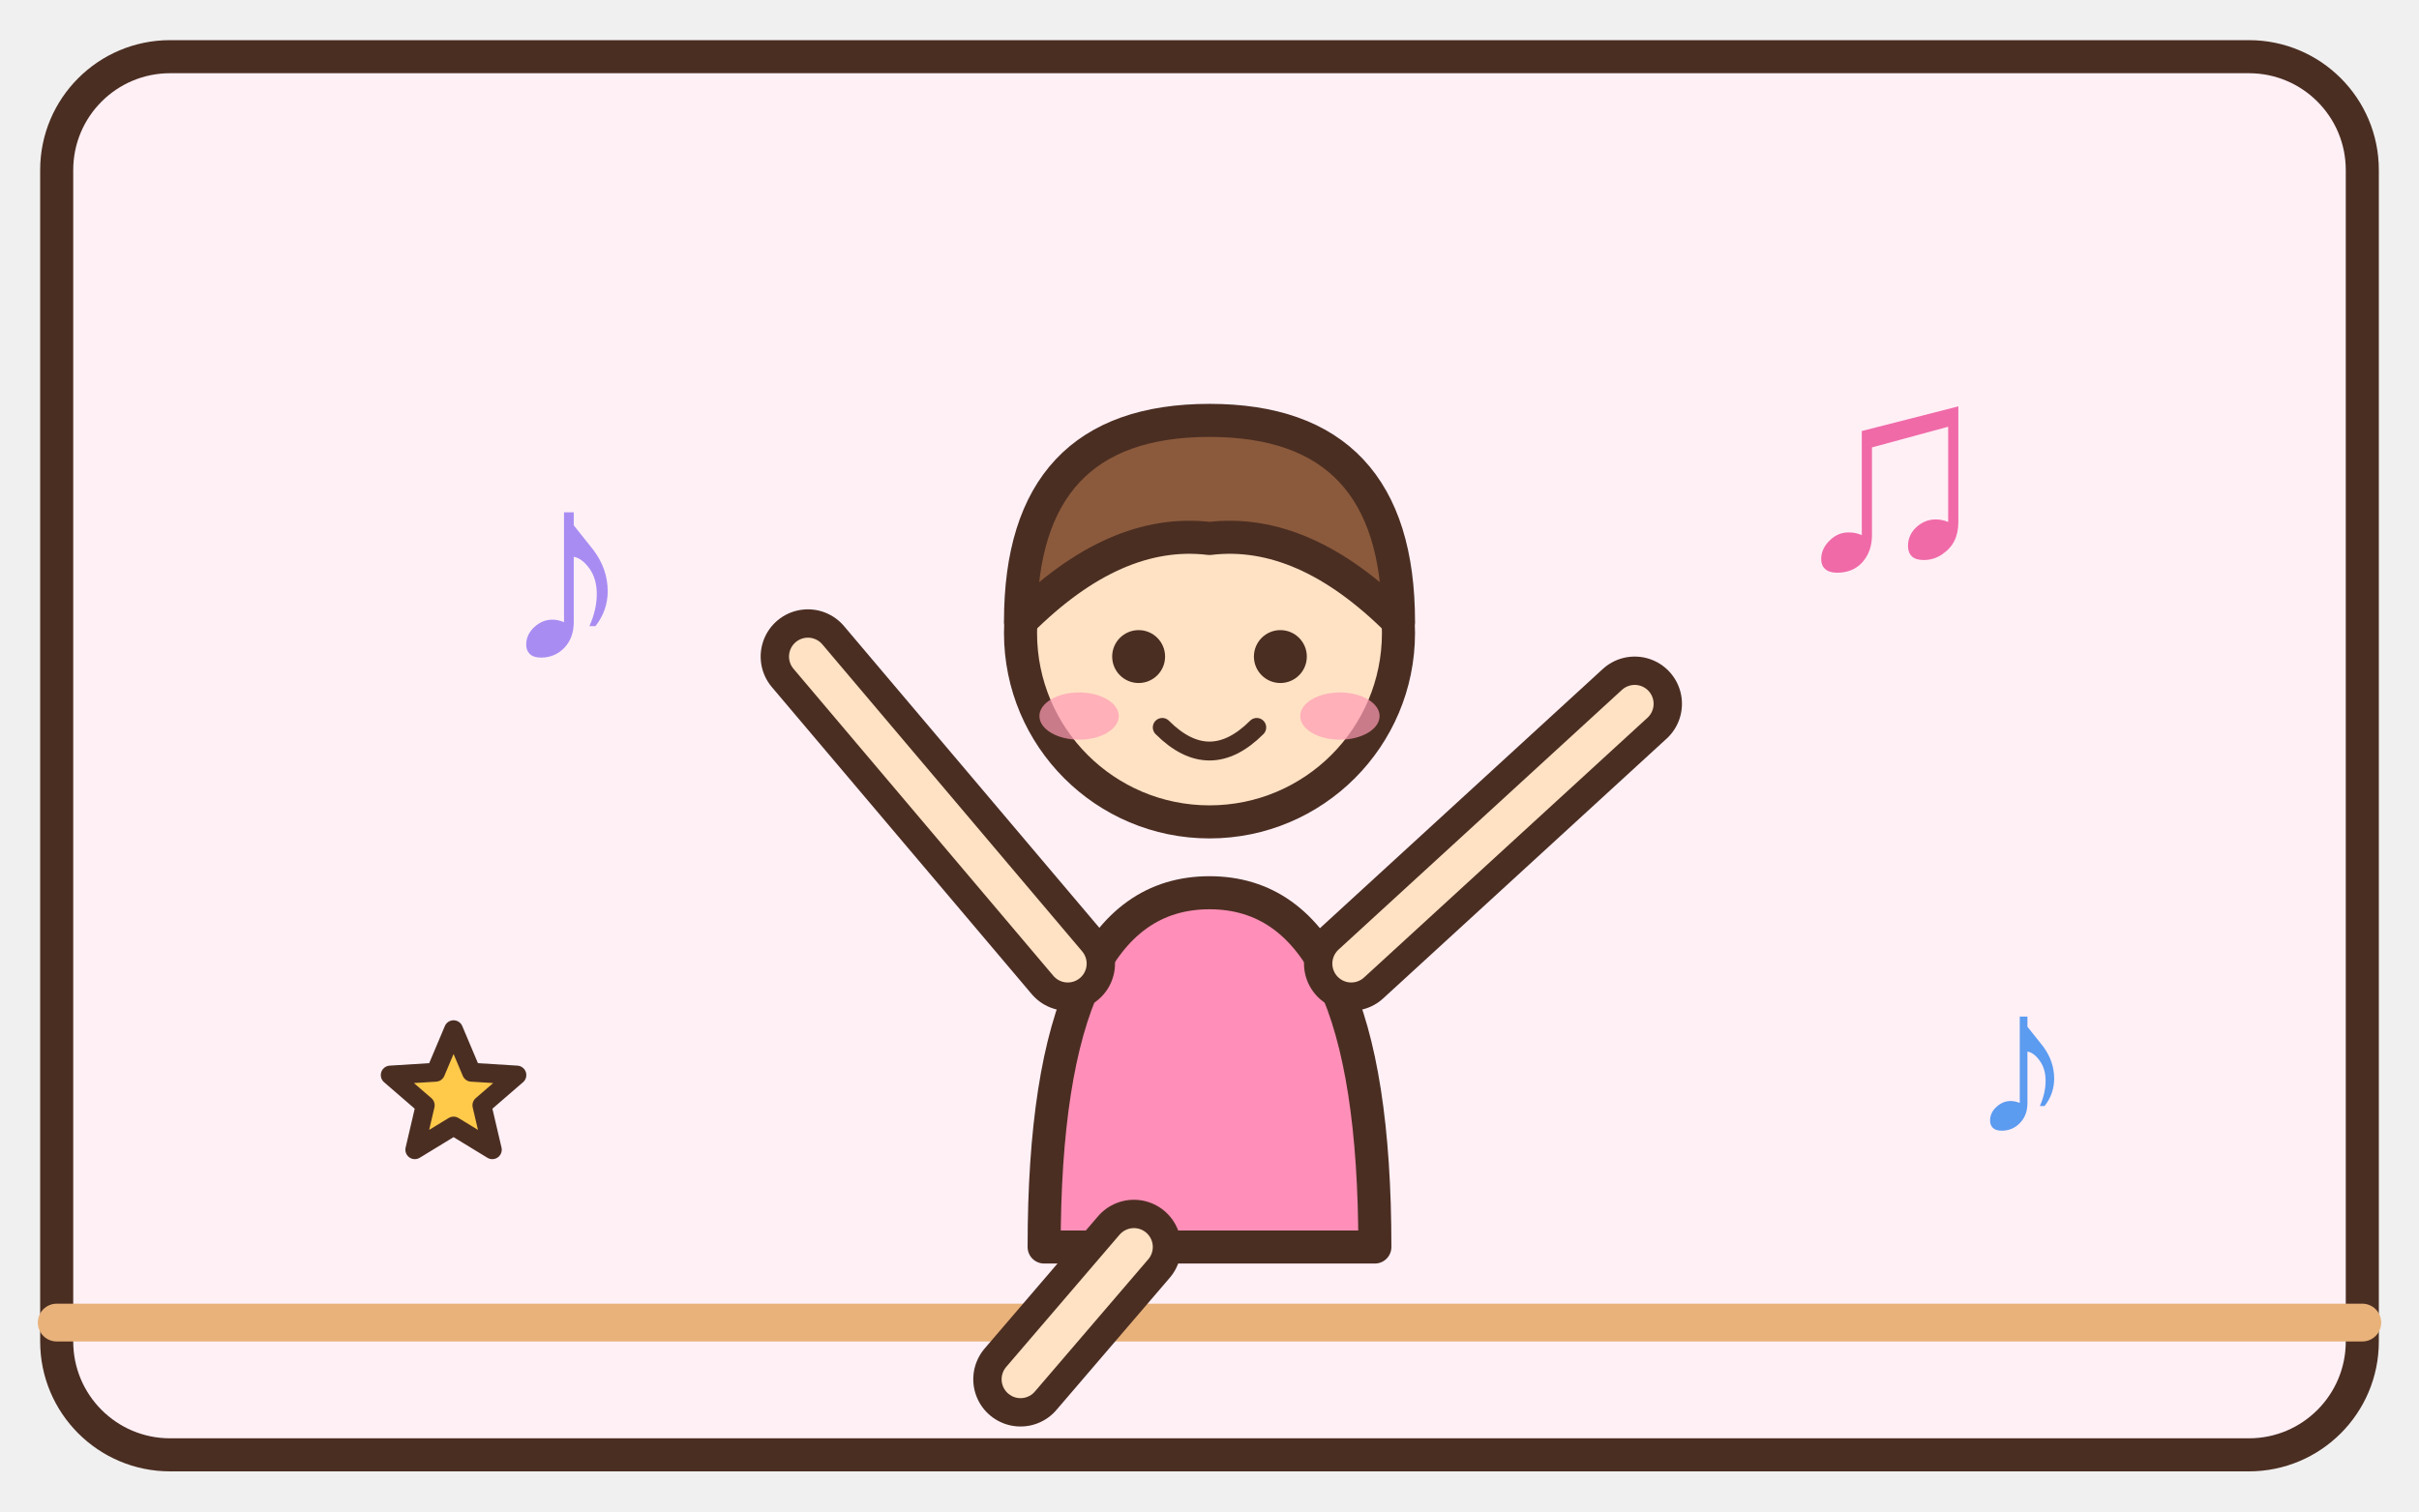
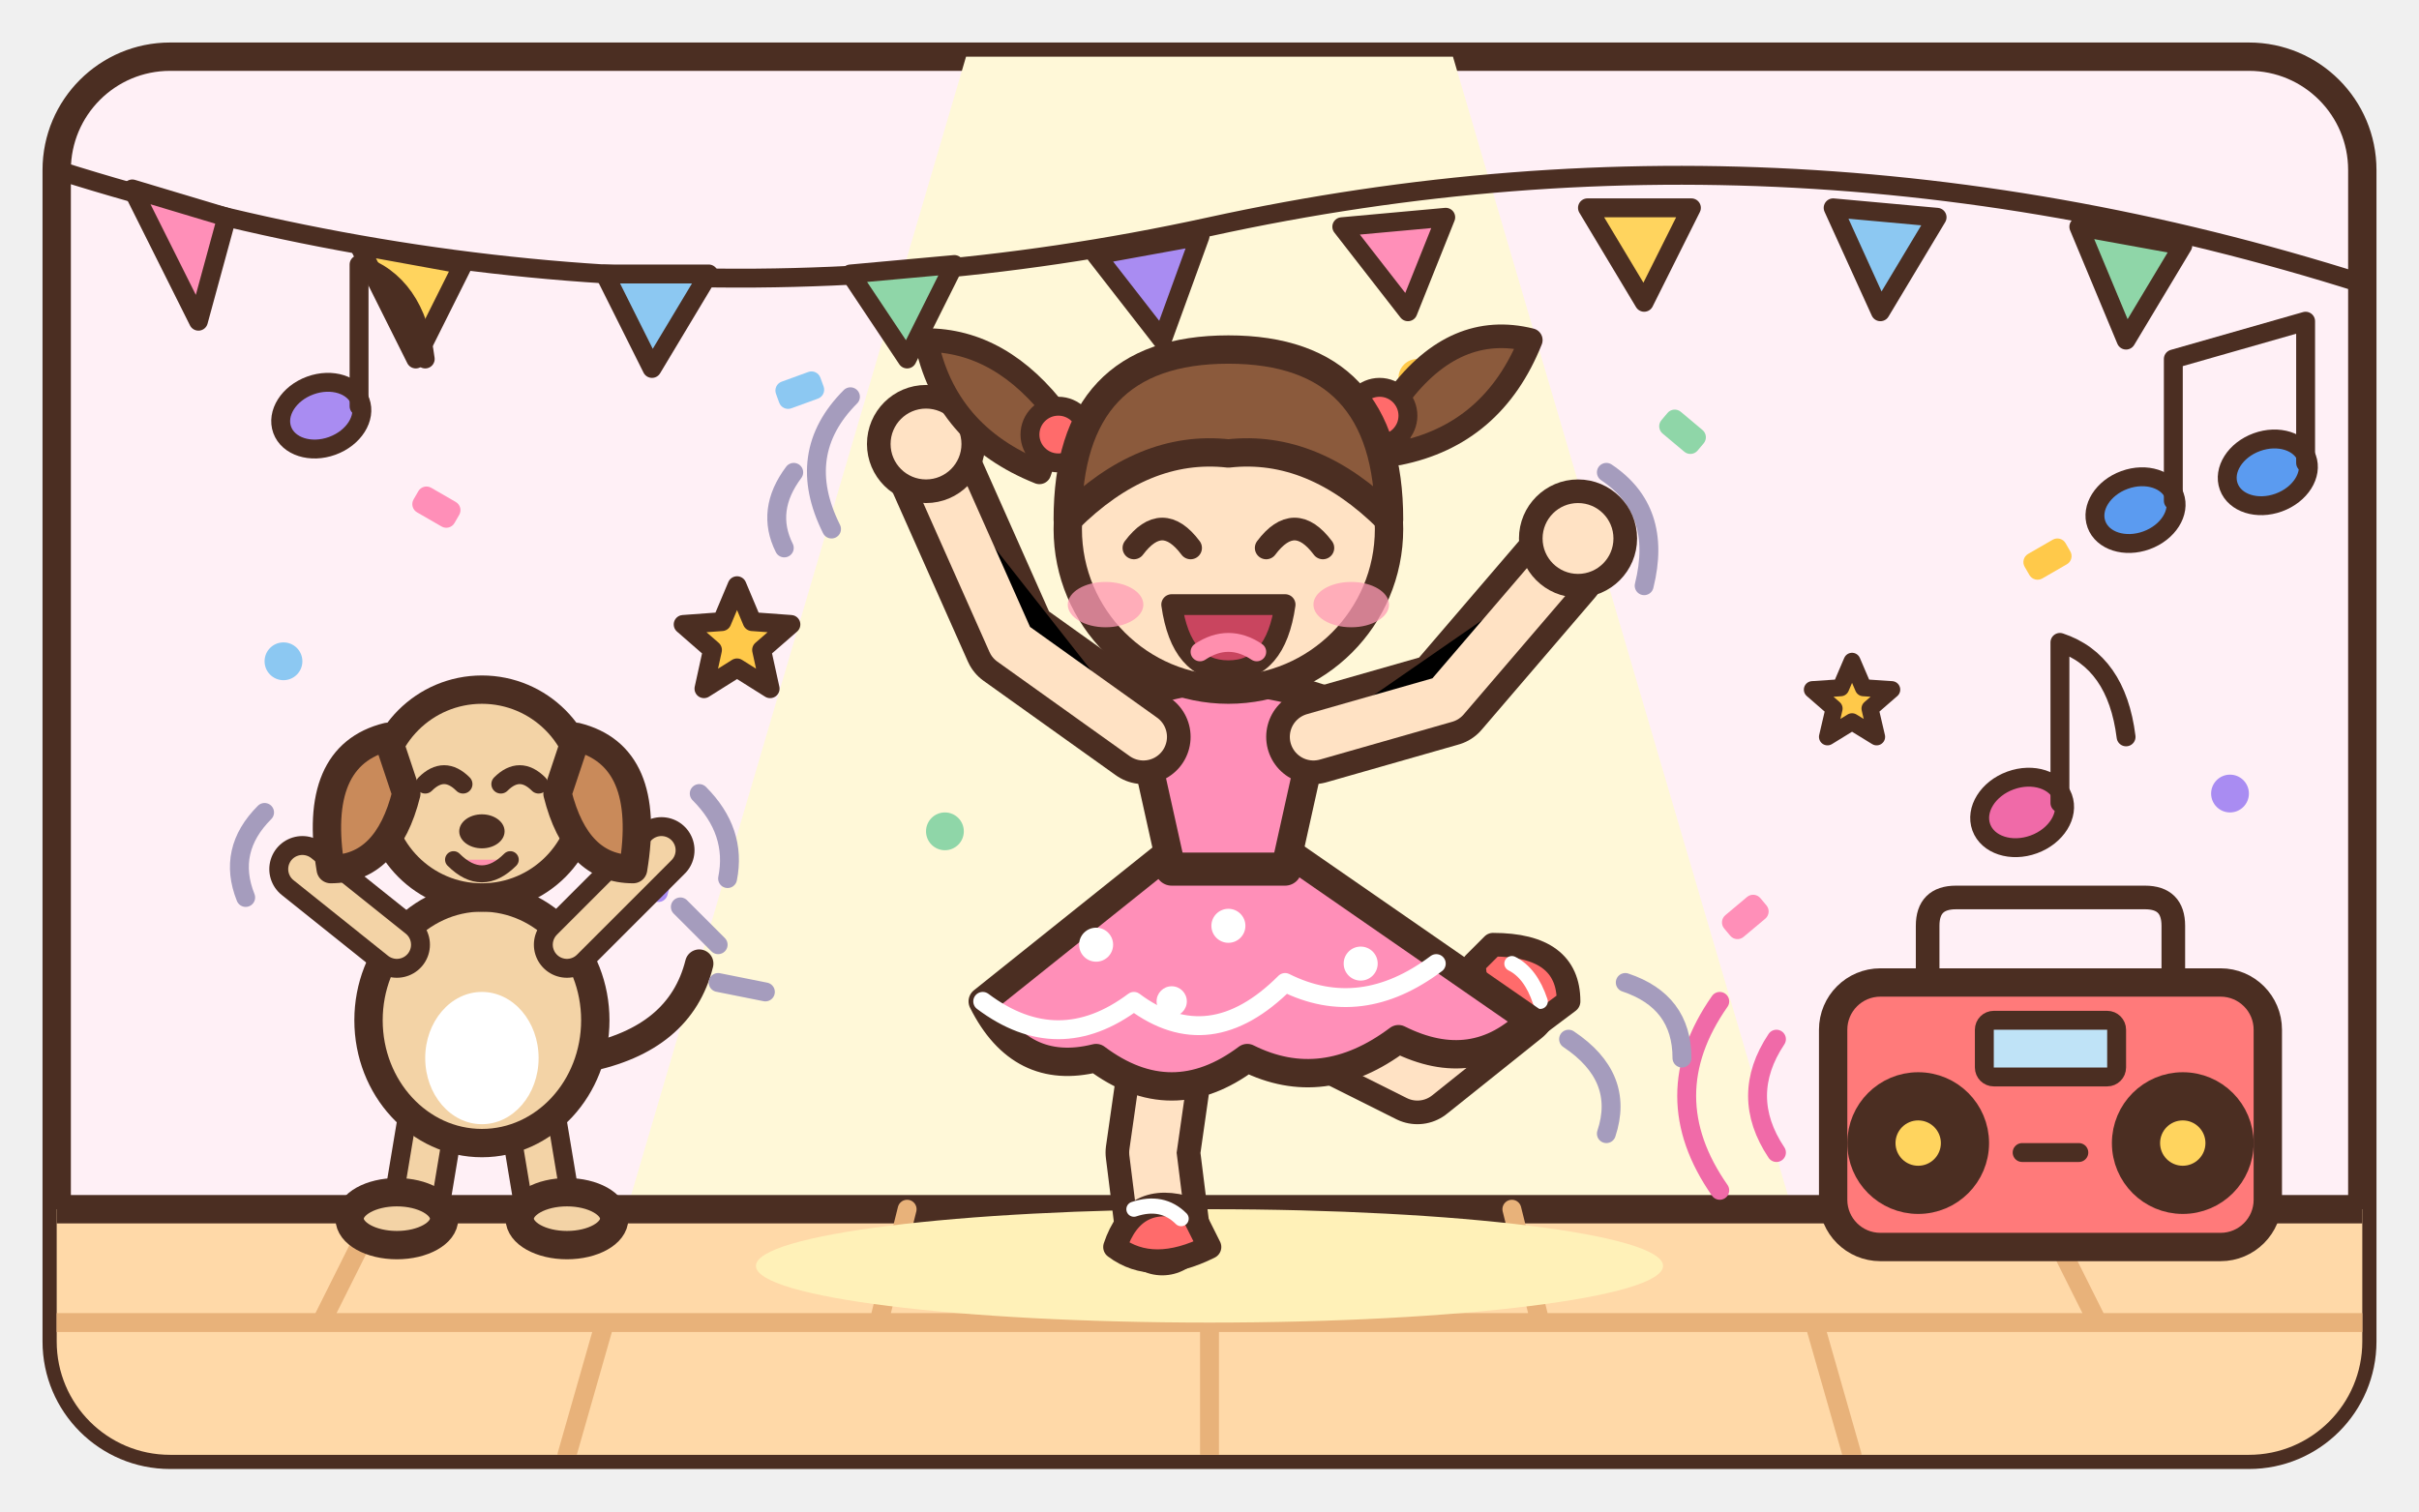
<svg xmlns="http://www.w3.org/2000/svg" viewBox="0 0 256 160">
-   <g stroke="#4b2e22" stroke-width="3.5" stroke-linejoin="round" stroke-linecap="round">
+   <defs>
+     <clipPath id="frame">
+       <rect x="6" y="6" width="244" height="148" rx="12" />
+     </clipPath>
+   </defs>
+   <g stroke="#4b2e22" stroke-width="3" stroke-linejoin="round" stroke-linecap="round">
    <rect x="6" y="6" width="244" height="148" rx="12" fill="#fff0f6" />
-     <path d="M6 140h244" stroke="#e8b27a" stroke-width="4" />
-     <path d="M110.5 132.0Q110.5 94.5 128.0 94.5Q145.5 94.5 145.5 132.0Z" fill="#ff8fb8" />
-     <circle cx="128" cy="67.0" r="20.0" fill="#ffe2c4" />
-     <path d="M108.0 65.8Q108.0 44.5 128.0 44.5Q148.0 44.5 148.0 65.8Q138.0 55.8 128.0 57.0Q118.0 55.8 108.0 65.8Z" fill="#8b5a3c" />
-     <g stroke="none" fill="#4b2e22">
-       <circle cx="120.5" cy="69.5" r="2.8" />
-       <circle cx="135.5" cy="69.5" r="2.8" />
+     <g clip-path="url(#frame)">
+       <path d="M104 0h48l40 136H64Z" fill="#fff8d8" stroke="none" />
+       <path d="M0 128h256v32H0Z" fill="#ffd9a8" />
+       <g fill="none" stroke="#e8b27a" stroke-width="2">
+         <path d="M0 140h256M40 128l-6 12M96 128l-3 12M160 128l3 12M216 128l6 12M64 140l-4 14M128 140v14M192 140l4 14" />
+       </g>
+       <ellipse cx="128" cy="134" rx="48" ry="6" fill="#fff1b8" stroke="none" />
+       <path d="M0 16q64 22 128 8t128 8" fill="none" stroke-width="2" />
+       <g stroke-width="2">
+         <path d="M14 20l10 3-3 11Z" fill="#ff8fb8" />
+         <path d="M38 26l11 2-5 10Z" fill="#ffd45e" />
+         <path d="M64 29h11l-6 10Z" fill="#8cc8f2" />
+         <path d="M90 29l11-1-5 10Z" fill="#8fd6a8" />
+         <path d="M116 27l11-2-4 11Z" fill="#a98cf2" />
+         <path d="M142 24l11-1-4 10Z" fill="#ff8fb8" />
+         <path d="M168 22h11l-5 10Z" fill="#ffd45e" />
+         <path d="M194 22l11 1-6 10Z" fill="#8cc8f2" />
+         <path d="M220 24l11 2-6 10Z" fill="#8fd6a8" />
+       </g>
+       <g stroke="none">
+         <rect x="44" y="52" width="5" height="3" rx="1" fill="#ff8fb8" transform="rotate(30 46 53)" />
+         <rect x="82" y="40" width="5" height="3" rx="1" fill="#8cc8f2" transform="rotate(-20 84 41)" />
+         <rect x="176" y="44" width="5" height="3" rx="1" fill="#8fd6a8" transform="rotate(40 178 45)" />
+         <rect x="214" y="58" width="5" height="3" rx="1" fill="#ffc94a" transform="rotate(-30 216 59)" />
+         <rect x="66" y="92" width="5" height="3" rx="1" fill="#a98cf2" transform="rotate(15 68 93)" />
+         <rect x="182" y="96" width="5" height="3" rx="1" fill="#ff8fb8" transform="rotate(-40 184 97)" />
+         <circle cx="150" cy="40" r="2" fill="#ffc94a" />
+         <circle cx="100" cy="88" r="2" fill="#8fd6a8" />
+         <circle cx="30" cy="70" r="2" fill="#8cc8f2" />
+         <circle cx="236" cy="84" r="2" fill="#a98cf2" />
+       </g>
+       <path d="M78 62.0L79.6 65.8L83.7 66.1L80.6 68.8L81.5 72.9L78.0 70.7L74.5 72.9L75.4 68.8L72.3 66.1L76.4 65.8Z" fill="#ffc94a" stroke-width="2" />
+       <path d="M196 70.0L197.2 72.8L200.2 73.0L197.9 75.0L198.6 78.0L196.0 76.4L193.4 78.0L194.1 75.0L191.8 73.0L194.8 72.8Z" fill="#ffc94a" stroke-width="1.8" />
+       <rect x="194" y="104" width="46" height="28" rx="5" fill="#ff7a7a" />
+       <path d="M204 104v-6q0-3 3-3h20q3 0 3 3v6" fill="none" stroke-width="2.5" />
+       <rect x="210" y="108" width="14" height="6" rx="1" fill="#bfe3f7" stroke-width="2" />
+       <g fill="#4b2e22">
+         <circle cx="203" cy="121" r="6" />
+         <circle cx="231" cy="121" r="6" />
+       </g>
+       <g fill="#ffd45e" stroke="none">
+         <circle cx="203" cy="121" r="2.4" />
+         <circle cx="231" cy="121" r="2.4" />
+       </g>
+       <path d="M214 122h6" stroke-width="2" />
+       <g fill="none" stroke="#f06aa8" stroke-width="2">
+         <path d="M188 110q-4 6 0 12M182 106q-7 10 0 20" />
+       </g>
+       <g stroke-width="2">
+         <ellipse cx="214" cy="86" rx="4.6" ry="3.6" fill="#f06aa8" transform="rotate(-20 214 86)" />
+         <path d="M218 85V68q6 2 7 10" fill="none" />
+       </g>
+       <g stroke-width="2">
+         <ellipse cx="226" cy="54" rx="4.4" ry="3.4" fill="#5b9bf0" transform="rotate(-20 226 54)" />
+         <ellipse cx="240" cy="50" rx="4.4" ry="3.4" fill="#5b9bf0" transform="rotate(-20 240 50)" />
+         <path d="M230 53V38l14-4v15" fill="none" />
+       </g>
+       <g stroke-width="2">
+         <ellipse cx="34" cy="44" rx="4.4" ry="3.4" fill="#a98cf2" transform="rotate(-20 34 44)" />
+         <path d="M38 43V28q6 2 7 10" fill="none" />
+       </g>
+       <path d="M44 128l2-12M58 128l-2-12" stroke-width="7" />
+       <path d="M44 128l2-12M58 128l-2-12" stroke="#f3d3a6" stroke-width="3" />
+       <g fill="#f3d3a6">
+         <ellipse cx="42" cy="129" rx="5" ry="2.8" />
+         <ellipse cx="60" cy="129" rx="5" ry="2.8" />
+       </g>
+       <path d="M62 112q10-2 12-10" fill="none" stroke-width="3" />
+       <path d="M72 96l4 4M76 104l5 1" fill="none" stroke="#a59cbd" stroke-width="2" />
+       <ellipse cx="51" cy="108" rx="12" ry="13" fill="#f3d3a6" />
+       <ellipse cx="51" cy="112" rx="6" ry="7" fill="#ffffff" stroke="none" />
+       <path d="M42 100l-10-8M60 100l10-10" stroke-width="7" />
+       <path d="M42 100l-10-8M60 100l10-10" stroke="#f3d3a6" stroke-width="3" />
+       <circle cx="51" cy="84" r="11" fill="#f3d3a6" />
+       <path d="M41 78q-8 2-6 14 6 0 8-8Z" fill="#c98a5a" />
+       <path d="M61 78q8 2 6 14-6 0-8-8Z" fill="#c98a5a" />
+       <g fill="none" stroke-width="2">
+         <path d="M45 83q2-2 4 0M53 83q2-2 4 0" />
+       </g>
+       <ellipse cx="51" cy="88" rx="2.4" ry="1.8" fill="#4b2e22" stroke="none" />
+       <path d="M48 91q3 3 6 0" fill="#ff8fae" stroke-width="1.8" />
+       <g fill="none" stroke="#a59cbd" stroke-width="2">
+         <path d="M28 86q-4 4-2 9M74 84q4 4 3 9" />
+       </g>
+       <path d="M90 42q-6 6-2 14M84 50q-3 4-1 8" fill="none" stroke="#a59cbd" stroke-width="2" />
+       <path d="M170 50q6 4 4 12" fill="none" stroke="#a59cbd" stroke-width="2" />
+       <path d="M166 110q6 4 4 10M172 104q6 2 6 8" fill="none" stroke="#a59cbd" stroke-width="2" />
+       <path d="M124 108l-2 14 1 8" stroke-width="10" />
+       <path d="M124 108l-2 14 1 8" stroke="#ffe2c4" stroke-width="5" />
+       <path d="M118 132q2-6 8-4l2 4q-6 3-10 0Z" fill="#ff6b6b" stroke-width="2.5" />
+       <path d="M134 106l16 8 10-8" stroke-width="10" />
+       <path d="M134 106l16 8 10-8" stroke="#ffe2c4" stroke-width="5" />
+       <path d="M158 100q8 0 8 6l-4 3q-6-2-6-7Z" fill="#ff6b6b" stroke-width="2.5" />
+       <g fill="none" stroke="#ffffff" stroke-width="1.6">
+         <path d="M120 128q3-1 5 1M160 102q2 1 3 4" />
+       </g>
+       <path d="M124 90h12l26 18q-6 6-14 2-8 6-16 2-8 6-16 0-8 2-12-6Z" fill="#ff8fb8" />
+       <path d="M104 106q8 6 16 0 8 6 16-2 8 4 16-2" fill="none" stroke="#ffffff" stroke-width="2" />
+       <g fill="#ffffff" stroke="none">
+         <circle cx="116" cy="100" r="1.8" />
+         <circle cx="130" cy="98" r="1.8" />
+         <circle cx="144" cy="102" r="1.8" />
+         <circle cx="124" cy="106" r="1.6" />
+       </g>
+       <path d="M120 74q8-4 20 0l-4 18h-12Z" fill="#ff8fb8" />
+       <path d="M124 92h12" stroke-width="3.5" />
+       <path d="M121 78l-14-10-8-18" stroke-width="10" />
+       <path d="M121 78l-14-10-8-18" stroke="#ffe2c4" stroke-width="5" />
+       <path d="M139 78l14-4 12-14" stroke-width="10" />
+       <path d="M139 78l14-4 12-14" stroke="#ffe2c4" stroke-width="5" />
+       <g fill="#ffe2c4" stroke-width="2.5">
+         <circle cx="98" cy="47" r="5" />
+         <circle cx="167" cy="57" r="5" />
+       </g>
+       <path d="M110 50q-10-4-12-14 8 0 14 8Z" fill="#8b5a3c" stroke-width="2.5" />
+       <path d="M148 48q10-2 14-12-8-2-14 6Z" fill="#8b5a3c" stroke-width="2.5" />
+       <g fill="#ff6b6b" stroke-width="2">
+         <circle cx="112" cy="46" r="3" />
+         <circle cx="146" cy="44" r="3" />
+       </g>
+       <circle cx="130" cy="56" r="17" fill="#ffe2c4" />
+       <path d="M113 55q0-18 17-18t17 18q-8-8-17-7-9-1-17 7Z" fill="#8b5a3c" />
+       <g fill="none" stroke-width="2.4">
+         <path d="M120 58q3-4 6 0M134 58q3-4 6 0" />
+       </g>
+       <path d="M124 64q6 0 12 0-1 7-6 7t-6-7Z" fill="#c9455f" stroke-width="2.2" />
+       <path d="M127 69q3-2 6 0" fill="none" stroke="#ff8fae" stroke-width="2" />
+       <g fill="#ff9bb5" opacity=".75" stroke="none">
+         <ellipse cx="117" cy="64" rx="4" ry="2.4" />
+         <ellipse cx="143" cy="64" rx="4" ry="2.4" />
+       </g>
    </g>
-     <path d="M123.0 77.0q5.0 5.0 10.0 0" fill="none" stroke-width="2" />
-     <g fill="#ff9bb5" opacity=".7" stroke="none">
-       <ellipse cx="114.2" cy="75.8" rx="4.2" ry="2.5" />
-       <ellipse cx="141.8" cy="75.8" rx="4.2" ry="2.5" />
-     </g>
-     <path d="M113.0 102.0L85.5 69.5" stroke="#4b2e22" stroke-width="10" />
-     <path d="M113.0 102.0L85.5 69.5" stroke="#ffe2c4" stroke-width="4" />
-     <path d="M143.0 102.0L173.0 74.5" stroke="#4b2e22" stroke-width="10" />
-     <path d="M143.0 102.0L173.0 74.5" stroke="#ffe2c4" stroke-width="4" />
-     <path d="M120 132L108 146" stroke="#4b2e22" stroke-width="10" />
-     <path d="M120 132L108 146" stroke="#ffe2c4" stroke-width="4" />
-     <text x="60" y="70" font-family="'Arial Rounded MT Bold','Fredoka',Arial,sans-serif" font-size="28" font-weight="700" text-anchor="middle" fill="#a98cf2" stroke="none">♪</text>
-     <text x="200" y="60" font-family="'Arial Rounded MT Bold','Fredoka',Arial,sans-serif" font-size="30" font-weight="700" text-anchor="middle" fill="#f06aa8" stroke="none">♫</text>
-     <text x="214" y="120" font-family="'Arial Rounded MT Bold','Fredoka',Arial,sans-serif" font-size="22" font-weight="700" text-anchor="middle" fill="#5b9bf0" stroke="none">♪</text>
-     <path d="M48.0 109.0L49.9 113.5L54.7 113.8L51.0 117.0L52.1 121.7L48.0 119.2L43.9 121.7L45.0 117.0L41.3 113.8L46.1 113.5Z" fill="#ffc94a" stroke-width="2" />
  </g>
</svg>
